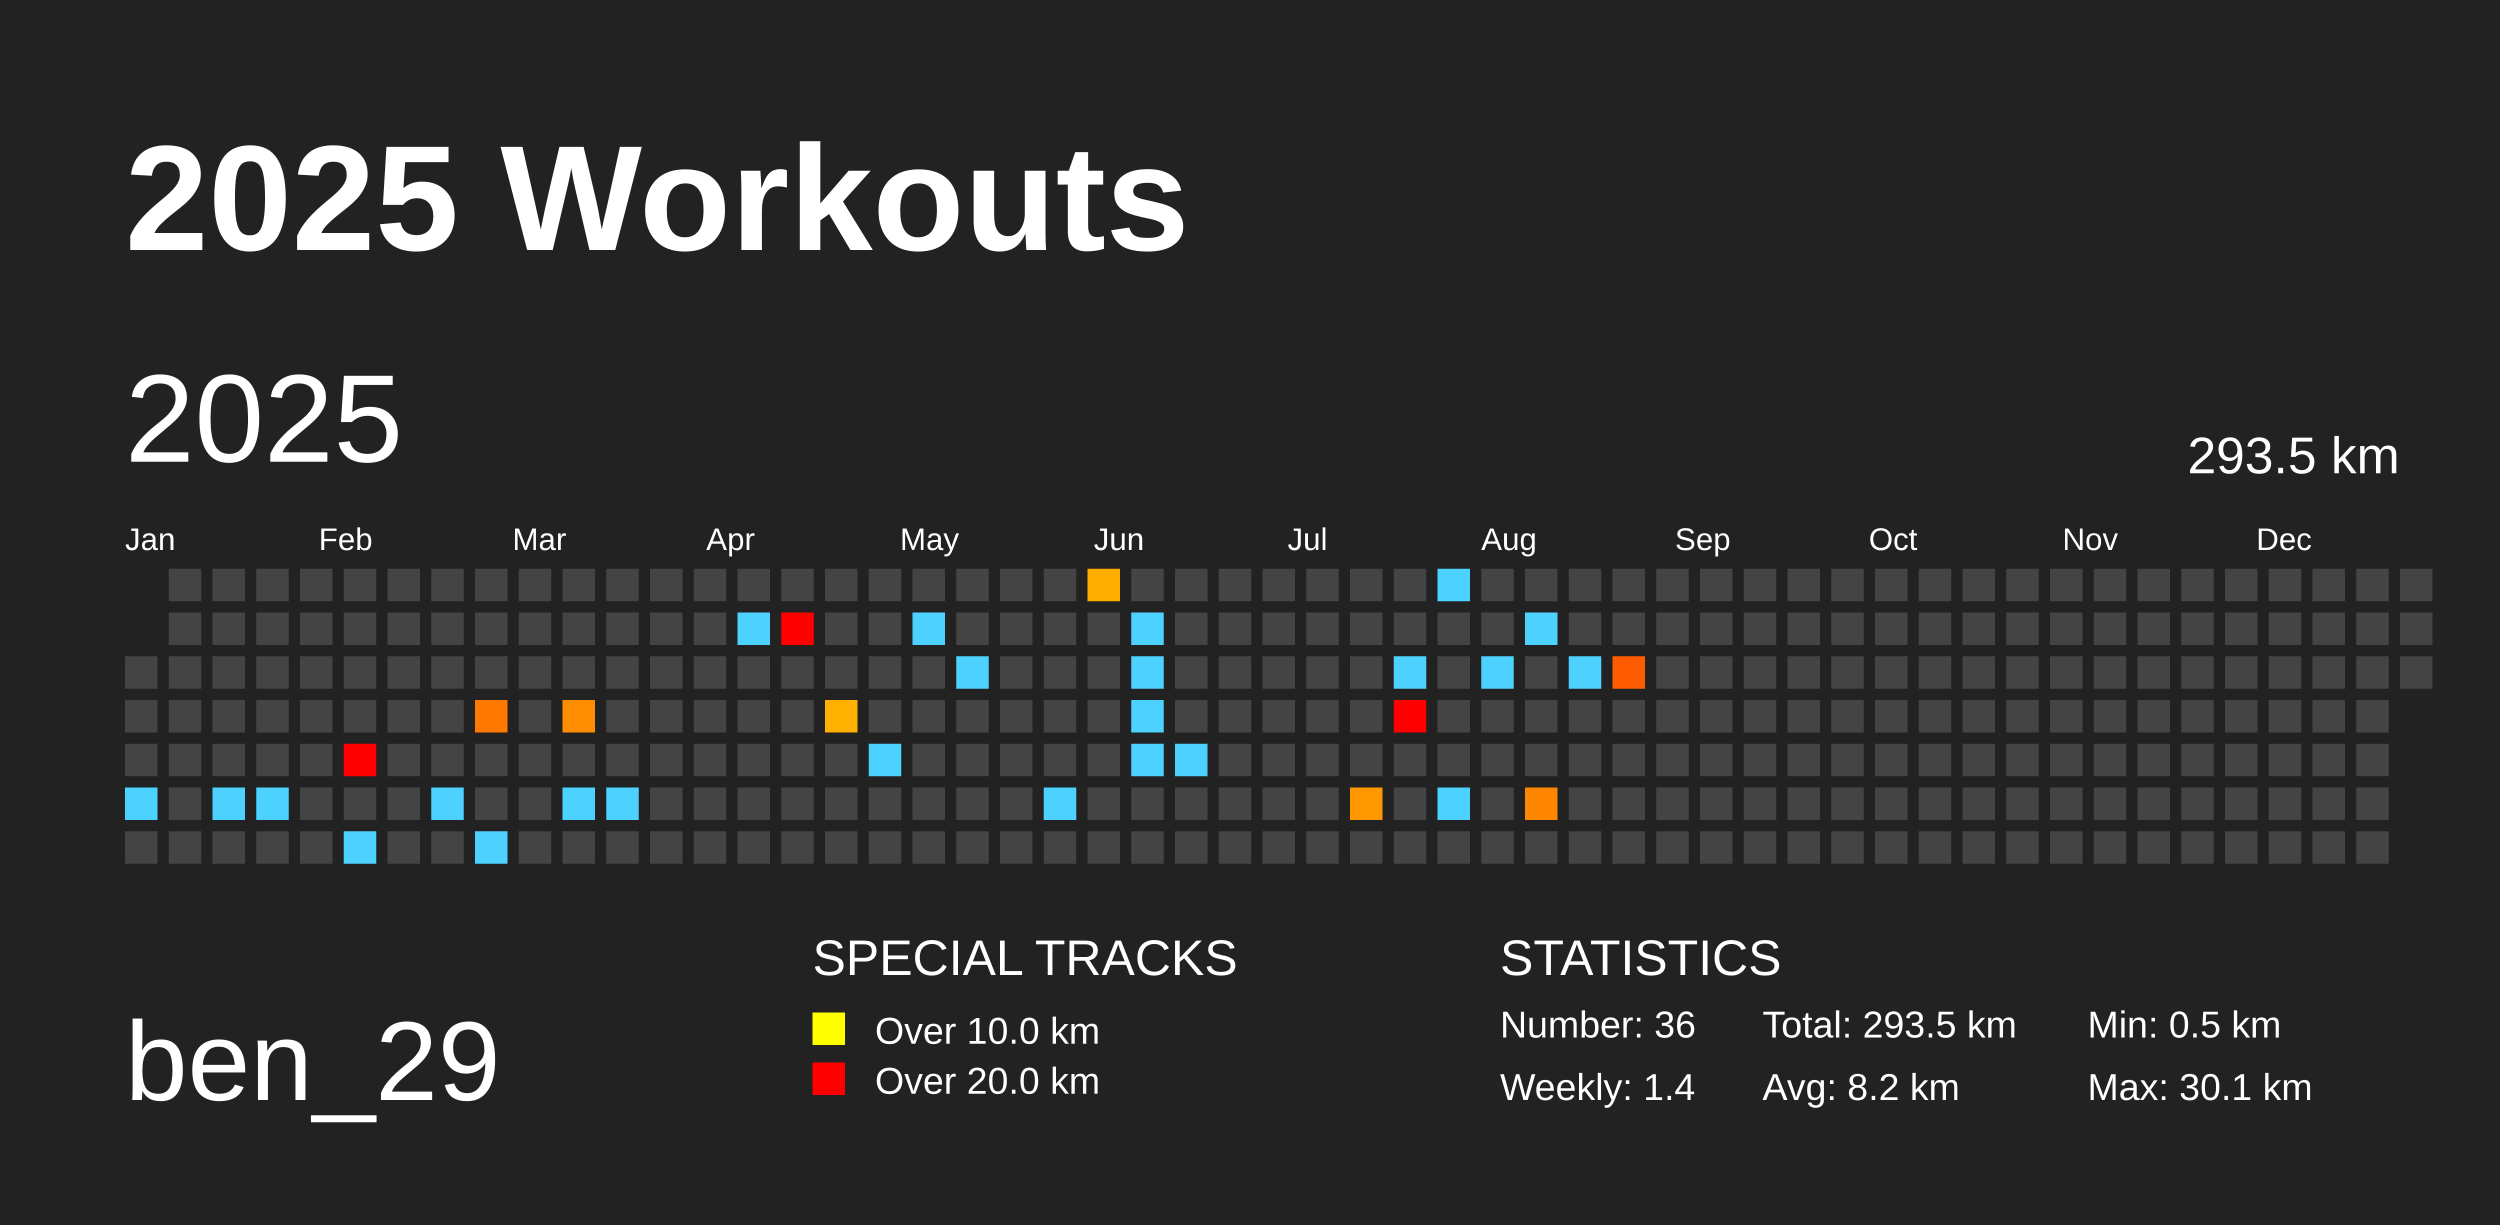
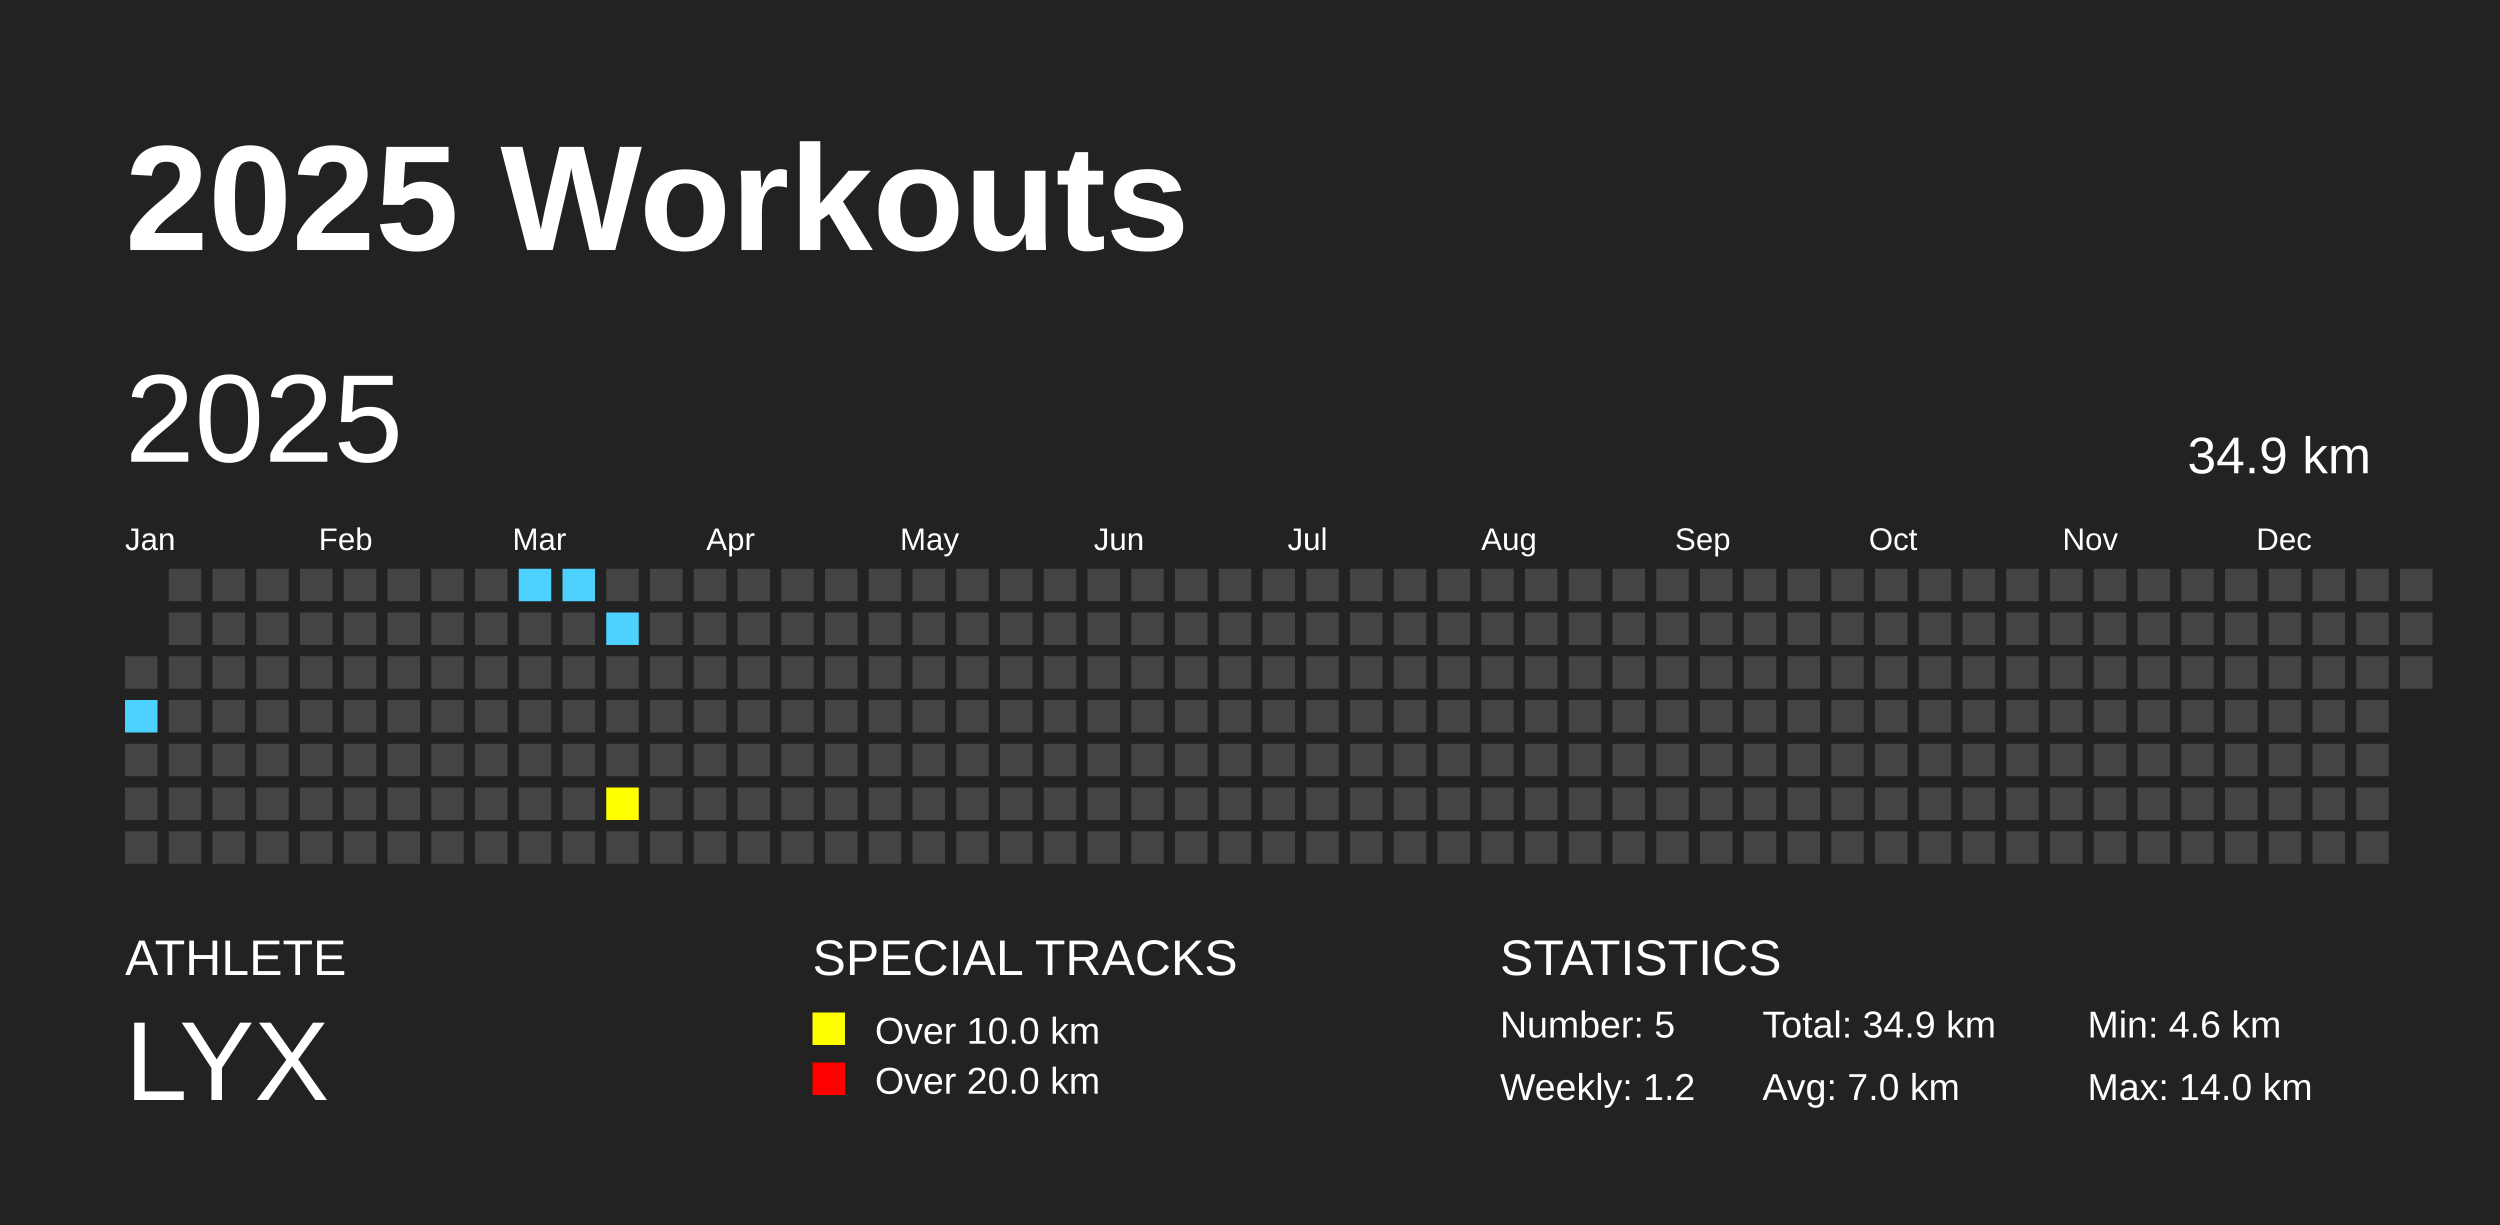
<svg xmlns="http://www.w3.org/2000/svg" baseProfile="full" height="98mm" version="1.1" viewBox="0,0,200,98" width="200mm">
  <defs />
  <rect fill="#222222" height="98" width="200" x="0" y="0" />
  <text fill="#FFFFFF" style="font-size:12px; font-family:Arial; font-weight:bold;" x="10" y="20">2025 Workouts</text>
-   <text fill="#FFFFFF" style="font-size:9px; font-family:Arial" x="10" y="88">ben_29</text>
+   <text fill="#FFFFFF" style="font-size:4px; font-family:Arial" x="10" y="78">ATHLETE</text>
+   <text fill="#FFFFFF" style="font-size:9px; font-family:Arial" x="10" y="88">LYX</text>
  <text fill="#FFFFFF" style="font-size:4px; font-family:Arial" x="65" y="78">SPECIAL TRACKS</text>
  <rect fill="yellow" height="2.6" width="2.6" x="65" y="81" />
  <text fill="#FFFFFF" style="font-size:3px; font-family:Arial" x="70" y="83.5">Over 10.0 km</text>
  <rect fill="red" height="2.6" width="2.6" x="65" y="85" />
  <text fill="#FFFFFF" style="font-size:3px; font-family:Arial" x="70" y="87.5">Over 20.0 km</text>
  <text fill="#FFFFFF" style="font-size:4px; font-family:Arial" x="120" y="78">STATISTICS</text>
-   <text fill="#FFFFFF" style="font-size:3px; font-family:Arial" x="120" y="83">Number: 36</text>
-   <text fill="#FFFFFF" style="font-size:3px; font-family:Arial" x="120" y="88">Weekly: 1.4</text>
-   <text fill="#FFFFFF" style="font-size:3px; font-family:Arial" x="141" y="83">Total: 293.5 km</text>
-   <text fill="#FFFFFF" style="font-size:3px; font-family:Arial" x="141" y="88">Avg: 8.2 km</text>
-   <text fill="#FFFFFF" style="font-size:3px; font-family:Arial" x="167" y="83">Min: 0.5 km</text>
-   <text fill="#FFFFFF" style="font-size:3px; font-family:Arial" x="167" y="88">Max: 30.1 km</text>
+   <text fill="#FFFFFF" style="font-size:3px; font-family:Arial" x="120" y="83">Number: 5</text>
+   <text fill="#FFFFFF" style="font-size:3px; font-family:Arial" x="120" y="88">Weekly: 1.2</text>
+   <text fill="#FFFFFF" style="font-size:3px; font-family:Arial" x="141" y="83">Total: 34.9 km</text>
+   <text fill="#FFFFFF" style="font-size:3px; font-family:Arial" x="141" y="88">Avg: 7.0 km</text>
+   <text fill="#FFFFFF" style="font-size:3px; font-family:Arial" x="167" y="83">Min: 4.6 km</text>
+   <text fill="#FFFFFF" style="font-size:3px; font-family:Arial" x="167" y="88">Max: 14.0 km</text>
  <text dominant-baseline="hanging" fill="#FFFFFF" style="font-size:10.0px; font-family:Arial;" x="10" y="30">2025</text>
-   <text dominant-baseline="hanging" fill="#FFFFFF" style="font-size:4.125px; font-family:Arial;" x="175" y="35">293.5 km</text>
+   <text dominant-baseline="hanging" fill="#FFFFFF" style="font-size:4.125px; font-family:Arial;" x="175" y="35">34.9 km</text>
  <text fill="#FFFFFF" style="font-size:2.5px; font-family:Arial" x="10.0" y="44">Jan</text>
  <text fill="#FFFFFF" style="font-size:2.5px; font-family:Arial" x="25.5" y="44">Feb</text>
  <text fill="#FFFFFF" style="font-size:2.5px; font-family:Arial" x="41.0" y="44">Mar</text>
  <text fill="#FFFFFF" style="font-size:2.5px; font-family:Arial" x="56.5" y="44">Apr</text>
  <text fill="#FFFFFF" style="font-size:2.5px; font-family:Arial" x="72.0" y="44">May</text>
  <text fill="#FFFFFF" style="font-size:2.5px; font-family:Arial" x="87.5" y="44">Jun</text>
  <text fill="#FFFFFF" style="font-size:2.5px; font-family:Arial" x="103.0" y="44">Jul</text>
  <text fill="#FFFFFF" style="font-size:2.5px; font-family:Arial" x="118.5" y="44">Aug</text>
  <text fill="#FFFFFF" style="font-size:2.5px; font-family:Arial" x="134.0" y="44">Sep</text>
  <text fill="#FFFFFF" style="font-size:2.5px; font-family:Arial" x="149.5" y="44">Oct</text>
  <text fill="#FFFFFF" style="font-size:2.5px; font-family:Arial" x="165.0" y="44">Nov</text>
  <text fill="#FFFFFF" style="font-size:2.5px; font-family:Arial" x="180.5" y="44">Dec</text>
  <rect fill="#444444" height="2.6" width="2.6" x="10.0" y="52.5" />
-   <rect fill="#444444" height="2.6" width="2.6" x="10.0" y="56.0" />
+   <rect fill="#4DD2FF" height="2.6" width="2.6" x="10.0" y="56.0" />
  <rect fill="#444444" height="2.6" width="2.6" x="10.0" y="59.5" />
-   <rect fill="#4dd2ff" height="2.6" width="2.6" x="10.0" y="63.0" />
+   <rect fill="#444444" height="2.6" width="2.6" x="10.0" y="63.0" />
  <rect fill="#444444" height="2.6" width="2.6" x="10.0" y="66.5" />
  <rect fill="#444444" height="2.6" width="2.6" x="13.5" y="45.5" />
  <rect fill="#444444" height="2.6" width="2.6" x="13.5" y="49.0" />
  <rect fill="#444444" height="2.6" width="2.6" x="13.5" y="52.5" />
  <rect fill="#444444" height="2.6" width="2.6" x="13.5" y="56.0" />
  <rect fill="#444444" height="2.6" width="2.6" x="13.5" y="59.5" />
  <rect fill="#444444" height="2.6" width="2.6" x="13.5" y="63.0" />
  <rect fill="#444444" height="2.6" width="2.6" x="13.5" y="66.5" />
  <rect fill="#444444" height="2.6" width="2.6" x="17.0" y="45.5" />
  <rect fill="#444444" height="2.6" width="2.6" x="17.0" y="49.0" />
  <rect fill="#444444" height="2.6" width="2.6" x="17.0" y="52.5" />
  <rect fill="#444444" height="2.6" width="2.6" x="17.0" y="56.0" />
  <rect fill="#444444" height="2.6" width="2.6" x="17.0" y="59.5" />
-   <rect fill="#4dd2ff" height="2.6" width="2.6" x="17.0" y="63.0" />
+   <rect fill="#444444" height="2.6" width="2.6" x="17.0" y="63.0" />
  <rect fill="#444444" height="2.6" width="2.6" x="17.0" y="66.5" />
  <rect fill="#444444" height="2.6" width="2.6" x="20.5" y="45.5" />
  <rect fill="#444444" height="2.6" width="2.6" x="20.5" y="49.0" />
  <rect fill="#444444" height="2.6" width="2.6" x="20.5" y="52.5" />
  <rect fill="#444444" height="2.6" width="2.6" x="20.5" y="56.0" />
  <rect fill="#444444" height="2.6" width="2.6" x="20.5" y="59.5" />
-   <rect fill="#4dd2ff" height="2.6" width="2.6" x="20.5" y="63.0" />
+   <rect fill="#444444" height="2.6" width="2.6" x="20.5" y="63.0" />
  <rect fill="#444444" height="2.6" width="2.6" x="20.5" y="66.5" />
  <rect fill="#444444" height="2.6" width="2.6" x="24.0" y="45.5" />
  <rect fill="#444444" height="2.6" width="2.6" x="24.0" y="49.0" />
  <rect fill="#444444" height="2.6" width="2.6" x="24.0" y="52.5" />
  <rect fill="#444444" height="2.6" width="2.6" x="24.0" y="56.0" />
  <rect fill="#444444" height="2.6" width="2.6" x="24.0" y="59.5" />
  <rect fill="#444444" height="2.6" width="2.6" x="24.0" y="63.0" />
  <rect fill="#444444" height="2.6" width="2.6" x="24.0" y="66.5" />
  <rect fill="#444444" height="2.6" width="2.6" x="27.5" y="45.5" />
  <rect fill="#444444" height="2.6" width="2.6" x="27.5" y="49.0" />
  <rect fill="#444444" height="2.6" width="2.6" x="27.5" y="52.5" />
  <rect fill="#444444" height="2.6" width="2.6" x="27.5" y="56.0" />
-   <rect fill="red" height="2.6" width="2.6" x="27.5" y="59.5" />
+   <rect fill="#444444" height="2.6" width="2.6" x="27.5" y="59.5" />
  <rect fill="#444444" height="2.6" width="2.6" x="27.5" y="63.0" />
-   <rect fill="#4dd2ff" height="2.6" width="2.6" x="27.5" y="66.5" />
+   <rect fill="#444444" height="2.6" width="2.6" x="27.5" y="66.5" />
  <rect fill="#444444" height="2.6" width="2.6" x="31.0" y="45.5" />
  <rect fill="#444444" height="2.6" width="2.6" x="31.0" y="49.0" />
  <rect fill="#444444" height="2.6" width="2.6" x="31.0" y="52.5" />
  <rect fill="#444444" height="2.6" width="2.6" x="31.0" y="56.0" />
  <rect fill="#444444" height="2.6" width="2.6" x="31.0" y="59.5" />
  <rect fill="#444444" height="2.6" width="2.6" x="31.0" y="63.0" />
  <rect fill="#444444" height="2.6" width="2.6" x="31.0" y="66.5" />
  <rect fill="#444444" height="2.6" width="2.6" x="34.5" y="45.5" />
  <rect fill="#444444" height="2.6" width="2.6" x="34.5" y="49.0" />
  <rect fill="#444444" height="2.6" width="2.6" x="34.5" y="52.5" />
  <rect fill="#444444" height="2.6" width="2.6" x="34.5" y="56.0" />
  <rect fill="#444444" height="2.6" width="2.6" x="34.5" y="59.5" />
-   <rect fill="#4dd2ff" height="2.6" width="2.6" x="34.5" y="63.0" />
+   <rect fill="#444444" height="2.6" width="2.6" x="34.5" y="63.0" />
  <rect fill="#444444" height="2.6" width="2.6" x="34.5" y="66.5" />
  <rect fill="#444444" height="2.6" width="2.6" x="38.0" y="45.5" />
  <rect fill="#444444" height="2.6" width="2.6" x="38.0" y="49.0" />
  <rect fill="#444444" height="2.6" width="2.6" x="38.0" y="52.5" />
-   <rect fill="#ff7800" height="2.6" width="2.6" x="38.0" y="56.0" />
+   <rect fill="#444444" height="2.6" width="2.6" x="38.0" y="56.0" />
  <rect fill="#444444" height="2.6" width="2.6" x="38.0" y="59.5" />
  <rect fill="#444444" height="2.6" width="2.6" x="38.0" y="63.0" />
-   <rect fill="#4dd2ff" height="2.6" width="2.6" x="38.0" y="66.5" />
-   <rect fill="#444444" height="2.6" width="2.6" x="41.5" y="45.5" />
+   <rect fill="#444444" height="2.6" width="2.6" x="38.0" y="66.5" />
+   <rect fill="#4DD2FF" height="2.6" width="2.6" x="41.5" y="45.5" />
  <rect fill="#444444" height="2.6" width="2.6" x="41.5" y="49.0" />
  <rect fill="#444444" height="2.6" width="2.6" x="41.5" y="52.5" />
  <rect fill="#444444" height="2.6" width="2.6" x="41.5" y="56.0" />
  <rect fill="#444444" height="2.6" width="2.6" x="41.5" y="59.5" />
  <rect fill="#444444" height="2.6" width="2.6" x="41.5" y="63.0" />
  <rect fill="#444444" height="2.6" width="2.6" x="41.5" y="66.5" />
-   <rect fill="#444444" height="2.6" width="2.6" x="45.0" y="45.5" />
+   <rect fill="#4DD2FF" height="2.6" width="2.6" x="45.0" y="45.5" />
  <rect fill="#444444" height="2.6" width="2.6" x="45.0" y="49.0" />
  <rect fill="#444444" height="2.6" width="2.6" x="45.0" y="52.5" />
-   <rect fill="#ff8d00" height="2.6" width="2.6" x="45.0" y="56.0" />
+   <rect fill="#444444" height="2.6" width="2.6" x="45.0" y="56.0" />
  <rect fill="#444444" height="2.6" width="2.6" x="45.0" y="59.5" />
-   <rect fill="#4dd2ff" height="2.6" width="2.6" x="45.0" y="63.0" />
+   <rect fill="#444444" height="2.6" width="2.6" x="45.0" y="63.0" />
  <rect fill="#444444" height="2.6" width="2.6" x="45.0" y="66.5" />
  <rect fill="#444444" height="2.6" width="2.6" x="48.5" y="45.5" />
-   <rect fill="#444444" height="2.6" width="2.6" x="48.5" y="49.0" />
+   <rect fill="#4DD2FF" height="2.6" width="2.6" x="48.5" y="49.0" />
  <rect fill="#444444" height="2.6" width="2.6" x="48.5" y="52.5" />
  <rect fill="#444444" height="2.6" width="2.6" x="48.5" y="56.0" />
  <rect fill="#444444" height="2.6" width="2.6" x="48.5" y="59.5" />
-   <rect fill="#4dd2ff" height="2.6" width="2.6" x="48.5" y="63.0" />
+   <rect fill="yellow" height="2.6" width="2.6" x="48.5" y="63.0" />
  <rect fill="#444444" height="2.6" width="2.6" x="48.5" y="66.5" />
  <rect fill="#444444" height="2.6" width="2.6" x="52.0" y="45.5" />
  <rect fill="#444444" height="2.6" width="2.6" x="52.0" y="49.0" />
  <rect fill="#444444" height="2.6" width="2.6" x="52.0" y="52.5" />
  <rect fill="#444444" height="2.6" width="2.6" x="52.0" y="56.0" />
  <rect fill="#444444" height="2.6" width="2.6" x="52.0" y="59.5" />
  <rect fill="#444444" height="2.6" width="2.6" x="52.0" y="63.0" />
  <rect fill="#444444" height="2.6" width="2.6" x="52.0" y="66.5" />
  <rect fill="#444444" height="2.6" width="2.6" x="55.5" y="45.5" />
  <rect fill="#444444" height="2.6" width="2.6" x="55.5" y="49.0" />
  <rect fill="#444444" height="2.6" width="2.6" x="55.5" y="52.5" />
  <rect fill="#444444" height="2.6" width="2.6" x="55.5" y="56.0" />
  <rect fill="#444444" height="2.6" width="2.6" x="55.5" y="59.5" />
  <rect fill="#444444" height="2.6" width="2.6" x="55.5" y="63.0" />
  <rect fill="#444444" height="2.6" width="2.6" x="55.5" y="66.5" />
  <rect fill="#444444" height="2.6" width="2.6" x="59.0" y="45.5" />
-   <rect fill="#4dd2ff" height="2.6" width="2.6" x="59.0" y="49.0" />
+   <rect fill="#444444" height="2.6" width="2.6" x="59.0" y="49.0" />
  <rect fill="#444444" height="2.6" width="2.6" x="59.0" y="52.5" />
  <rect fill="#444444" height="2.6" width="2.6" x="59.0" y="56.0" />
  <rect fill="#444444" height="2.6" width="2.6" x="59.0" y="59.5" />
  <rect fill="#444444" height="2.6" width="2.6" x="59.0" y="63.0" />
  <rect fill="#444444" height="2.6" width="2.6" x="59.0" y="66.5" />
  <rect fill="#444444" height="2.6" width="2.6" x="62.5" y="45.5" />
-   <rect fill="red" height="2.6" width="2.6" x="62.5" y="49.0" />
+   <rect fill="#444444" height="2.6" width="2.6" x="62.5" y="49.0" />
  <rect fill="#444444" height="2.6" width="2.6" x="62.5" y="52.5" />
  <rect fill="#444444" height="2.6" width="2.6" x="62.5" y="56.0" />
  <rect fill="#444444" height="2.6" width="2.6" x="62.5" y="59.5" />
  <rect fill="#444444" height="2.6" width="2.6" x="62.5" y="63.0" />
  <rect fill="#444444" height="2.6" width="2.6" x="62.5" y="66.5" />
  <rect fill="#444444" height="2.6" width="2.6" x="66.0" y="45.5" />
  <rect fill="#444444" height="2.6" width="2.6" x="66.0" y="49.0" />
  <rect fill="#444444" height="2.6" width="2.6" x="66.0" y="52.5" />
-   <rect fill="#ffb000" height="2.6" width="2.6" x="66.0" y="56.0" />
+   <rect fill="#444444" height="2.6" width="2.6" x="66.0" y="56.0" />
  <rect fill="#444444" height="2.6" width="2.6" x="66.0" y="59.5" />
  <rect fill="#444444" height="2.6" width="2.6" x="66.0" y="63.0" />
  <rect fill="#444444" height="2.6" width="2.6" x="66.0" y="66.5" />
  <rect fill="#444444" height="2.6" width="2.6" x="69.5" y="45.5" />
  <rect fill="#444444" height="2.6" width="2.6" x="69.5" y="49.0" />
  <rect fill="#444444" height="2.6" width="2.6" x="69.5" y="52.5" />
  <rect fill="#444444" height="2.6" width="2.6" x="69.5" y="56.0" />
-   <rect fill="#4dd2ff" height="2.6" width="2.6" x="69.5" y="59.5" />
+   <rect fill="#444444" height="2.6" width="2.6" x="69.5" y="59.5" />
  <rect fill="#444444" height="2.6" width="2.6" x="69.5" y="63.0" />
  <rect fill="#444444" height="2.6" width="2.6" x="69.5" y="66.5" />
  <rect fill="#444444" height="2.6" width="2.6" x="73.0" y="45.5" />
-   <rect fill="#4dd2ff" height="2.6" width="2.6" x="73.0" y="49.0" />
+   <rect fill="#444444" height="2.6" width="2.6" x="73.0" y="49.0" />
  <rect fill="#444444" height="2.6" width="2.6" x="73.0" y="52.5" />
  <rect fill="#444444" height="2.6" width="2.6" x="73.0" y="56.0" />
  <rect fill="#444444" height="2.6" width="2.6" x="73.0" y="59.5" />
  <rect fill="#444444" height="2.6" width="2.6" x="73.0" y="63.0" />
  <rect fill="#444444" height="2.6" width="2.6" x="73.0" y="66.5" />
  <rect fill="#444444" height="2.6" width="2.6" x="76.5" y="45.5" />
  <rect fill="#444444" height="2.6" width="2.6" x="76.5" y="49.0" />
-   <rect fill="#4dd2ff" height="2.6" width="2.6" x="76.5" y="52.5" />
+   <rect fill="#444444" height="2.6" width="2.6" x="76.5" y="52.5" />
  <rect fill="#444444" height="2.6" width="2.6" x="76.5" y="56.0" />
  <rect fill="#444444" height="2.6" width="2.6" x="76.5" y="59.5" />
  <rect fill="#444444" height="2.6" width="2.6" x="76.5" y="63.0" />
  <rect fill="#444444" height="2.6" width="2.6" x="76.5" y="66.5" />
  <rect fill="#444444" height="2.6" width="2.6" x="80.0" y="45.5" />
  <rect fill="#444444" height="2.6" width="2.6" x="80.0" y="49.0" />
  <rect fill="#444444" height="2.6" width="2.6" x="80.0" y="52.5" />
  <rect fill="#444444" height="2.6" width="2.6" x="80.0" y="56.0" />
  <rect fill="#444444" height="2.6" width="2.6" x="80.0" y="59.5" />
  <rect fill="#444444" height="2.6" width="2.6" x="80.0" y="63.0" />
  <rect fill="#444444" height="2.6" width="2.6" x="80.0" y="66.5" />
  <rect fill="#444444" height="2.6" width="2.6" x="83.5" y="45.5" />
  <rect fill="#444444" height="2.6" width="2.6" x="83.5" y="49.0" />
  <rect fill="#444444" height="2.6" width="2.6" x="83.5" y="52.5" />
  <rect fill="#444444" height="2.6" width="2.6" x="83.5" y="56.0" />
  <rect fill="#444444" height="2.6" width="2.6" x="83.5" y="59.5" />
-   <rect fill="#4dd2ff" height="2.6" width="2.6" x="83.5" y="63.0" />
+   <rect fill="#444444" height="2.6" width="2.6" x="83.5" y="63.0" />
  <rect fill="#444444" height="2.6" width="2.6" x="83.5" y="66.5" />
-   <rect fill="#ffae00" height="2.6" width="2.6" x="87.0" y="45.5" />
+   <rect fill="#444444" height="2.6" width="2.6" x="87.0" y="45.5" />
  <rect fill="#444444" height="2.6" width="2.6" x="87.0" y="49.0" />
  <rect fill="#444444" height="2.6" width="2.6" x="87.0" y="52.5" />
  <rect fill="#444444" height="2.6" width="2.6" x="87.0" y="56.0" />
  <rect fill="#444444" height="2.6" width="2.6" x="87.0" y="59.5" />
  <rect fill="#444444" height="2.6" width="2.6" x="87.0" y="63.0" />
  <rect fill="#444444" height="2.6" width="2.6" x="87.0" y="66.5" />
  <rect fill="#444444" height="2.6" width="2.6" x="90.5" y="45.5" />
-   <rect fill="#4dd2ff" height="2.6" width="2.6" x="90.5" y="49.0" />
-   <rect fill="#4dd2ff" height="2.6" width="2.6" x="90.5" y="52.5" />
-   <rect fill="#4dd2ff" height="2.6" width="2.6" x="90.5" y="56.0" />
-   <rect fill="#4dd2ff" height="2.6" width="2.6" x="90.5" y="59.5" />
+   <rect fill="#444444" height="2.6" width="2.6" x="90.5" y="49.0" />
+   <rect fill="#444444" height="2.6" width="2.6" x="90.5" y="52.5" />
+   <rect fill="#444444" height="2.6" width="2.6" x="90.5" y="56.0" />
+   <rect fill="#444444" height="2.6" width="2.6" x="90.5" y="59.5" />
  <rect fill="#444444" height="2.6" width="2.6" x="90.5" y="63.0" />
  <rect fill="#444444" height="2.6" width="2.6" x="90.5" y="66.5" />
  <rect fill="#444444" height="2.6" width="2.6" x="94.0" y="45.5" />
  <rect fill="#444444" height="2.6" width="2.6" x="94.0" y="49.0" />
  <rect fill="#444444" height="2.6" width="2.6" x="94.0" y="52.5" />
  <rect fill="#444444" height="2.6" width="2.6" x="94.0" y="56.0" />
-   <rect fill="#4dd2ff" height="2.6" width="2.6" x="94.0" y="59.5" />
+   <rect fill="#444444" height="2.6" width="2.6" x="94.0" y="59.5" />
  <rect fill="#444444" height="2.6" width="2.6" x="94.0" y="63.0" />
  <rect fill="#444444" height="2.6" width="2.6" x="94.0" y="66.5" />
  <rect fill="#444444" height="2.6" width="2.6" x="97.5" y="45.5" />
  <rect fill="#444444" height="2.6" width="2.6" x="97.5" y="49.0" />
  <rect fill="#444444" height="2.6" width="2.6" x="97.5" y="52.5" />
  <rect fill="#444444" height="2.6" width="2.6" x="97.5" y="56.0" />
  <rect fill="#444444" height="2.6" width="2.6" x="97.5" y="59.5" />
  <rect fill="#444444" height="2.6" width="2.6" x="97.5" y="63.0" />
  <rect fill="#444444" height="2.6" width="2.6" x="97.5" y="66.5" />
  <rect fill="#444444" height="2.6" width="2.6" x="101.0" y="45.5" />
  <rect fill="#444444" height="2.6" width="2.6" x="101.0" y="49.0" />
  <rect fill="#444444" height="2.6" width="2.6" x="101.0" y="52.5" />
  <rect fill="#444444" height="2.6" width="2.6" x="101.0" y="56.0" />
  <rect fill="#444444" height="2.6" width="2.6" x="101.0" y="59.5" />
  <rect fill="#444444" height="2.6" width="2.6" x="101.0" y="63.0" />
  <rect fill="#444444" height="2.6" width="2.6" x="101.0" y="66.5" />
  <rect fill="#444444" height="2.6" width="2.6" x="104.5" y="45.5" />
  <rect fill="#444444" height="2.6" width="2.6" x="104.5" y="49.0" />
  <rect fill="#444444" height="2.6" width="2.6" x="104.5" y="52.5" />
  <rect fill="#444444" height="2.6" width="2.6" x="104.5" y="56.0" />
  <rect fill="#444444" height="2.6" width="2.6" x="104.5" y="59.5" />
  <rect fill="#444444" height="2.6" width="2.6" x="104.5" y="63.0" />
  <rect fill="#444444" height="2.6" width="2.6" x="104.5" y="66.5" />
  <rect fill="#444444" height="2.6" width="2.6" x="108.0" y="45.5" />
  <rect fill="#444444" height="2.6" width="2.6" x="108.0" y="49.0" />
  <rect fill="#444444" height="2.6" width="2.6" x="108.0" y="52.5" />
  <rect fill="#444444" height="2.6" width="2.6" x="108.0" y="56.0" />
  <rect fill="#444444" height="2.6" width="2.6" x="108.0" y="59.5" />
-   <rect fill="#ff9700" height="2.6" width="2.6" x="108.0" y="63.0" />
+   <rect fill="#444444" height="2.6" width="2.6" x="108.0" y="63.0" />
  <rect fill="#444444" height="2.6" width="2.6" x="108.0" y="66.5" />
  <rect fill="#444444" height="2.6" width="2.6" x="111.5" y="45.5" />
  <rect fill="#444444" height="2.6" width="2.6" x="111.5" y="49.0" />
-   <rect fill="#4dd2ff" height="2.6" width="2.6" x="111.5" y="52.5" />
-   <rect fill="red" height="2.6" width="2.6" x="111.5" y="56.0" />
+   <rect fill="#444444" height="2.6" width="2.6" x="111.5" y="52.5" />
+   <rect fill="#444444" height="2.6" width="2.6" x="111.5" y="56.0" />
  <rect fill="#444444" height="2.6" width="2.6" x="111.5" y="59.5" />
  <rect fill="#444444" height="2.6" width="2.6" x="111.5" y="63.0" />
  <rect fill="#444444" height="2.6" width="2.6" x="111.5" y="66.5" />
-   <rect fill="#4dd2ff" height="2.6" width="2.6" x="115.0" y="45.5" />
+   <rect fill="#444444" height="2.6" width="2.6" x="115.0" y="45.5" />
  <rect fill="#444444" height="2.6" width="2.6" x="115.0" y="49.0" />
  <rect fill="#444444" height="2.6" width="2.6" x="115.0" y="52.5" />
  <rect fill="#444444" height="2.6" width="2.6" x="115.0" y="56.0" />
  <rect fill="#444444" height="2.6" width="2.6" x="115.0" y="59.5" />
-   <rect fill="#4dd2ff" height="2.6" width="2.6" x="115.0" y="63.0" />
+   <rect fill="#444444" height="2.6" width="2.6" x="115.0" y="63.0" />
  <rect fill="#444444" height="2.6" width="2.6" x="115.0" y="66.5" />
  <rect fill="#444444" height="2.6" width="2.6" x="118.5" y="45.5" />
  <rect fill="#444444" height="2.6" width="2.6" x="118.5" y="49.0" />
-   <rect fill="#4dd2ff" height="2.6" width="2.6" x="118.5" y="52.5" />
+   <rect fill="#444444" height="2.6" width="2.6" x="118.5" y="52.5" />
  <rect fill="#444444" height="2.6" width="2.6" x="118.5" y="56.0" />
  <rect fill="#444444" height="2.6" width="2.6" x="118.5" y="59.5" />
  <rect fill="#444444" height="2.6" width="2.6" x="118.5" y="63.0" />
  <rect fill="#444444" height="2.6" width="2.6" x="118.5" y="66.5" />
  <rect fill="#444444" height="2.6" width="2.6" x="122.0" y="45.5" />
-   <rect fill="#4dd2ff" height="2.6" width="2.6" x="122.0" y="49.0" />
+   <rect fill="#444444" height="2.6" width="2.6" x="122.0" y="49.0" />
  <rect fill="#444444" height="2.6" width="2.6" x="122.0" y="52.5" />
  <rect fill="#444444" height="2.6" width="2.6" x="122.0" y="56.0" />
  <rect fill="#444444" height="2.6" width="2.6" x="122.0" y="59.5" />
-   <rect fill="#ff8600" height="2.6" width="2.6" x="122.0" y="63.0" />
+   <rect fill="#444444" height="2.6" width="2.6" x="122.0" y="63.0" />
  <rect fill="#444444" height="2.6" width="2.6" x="122.0" y="66.5" />
  <rect fill="#444444" height="2.6" width="2.6" x="125.5" y="45.5" />
  <rect fill="#444444" height="2.6" width="2.6" x="125.5" y="49.0" />
-   <rect fill="#4dd2ff" height="2.6" width="2.6" x="125.5" y="52.5" />
+   <rect fill="#444444" height="2.6" width="2.6" x="125.5" y="52.5" />
  <rect fill="#444444" height="2.6" width="2.6" x="125.5" y="56.0" />
  <rect fill="#444444" height="2.6" width="2.6" x="125.5" y="59.5" />
  <rect fill="#444444" height="2.6" width="2.6" x="125.5" y="63.0" />
  <rect fill="#444444" height="2.6" width="2.6" x="125.5" y="66.5" />
  <rect fill="#444444" height="2.6" width="2.6" x="129.0" y="45.5" />
  <rect fill="#444444" height="2.6" width="2.6" x="129.0" y="49.0" />
-   <rect fill="#ff5b00" height="2.6" width="2.6" x="129.0" y="52.5" />
+   <rect fill="#444444" height="2.6" width="2.6" x="129.0" y="52.5" />
  <rect fill="#444444" height="2.6" width="2.6" x="129.0" y="56.0" />
  <rect fill="#444444" height="2.6" width="2.6" x="129.0" y="59.5" />
  <rect fill="#444444" height="2.6" width="2.6" x="129.0" y="63.0" />
  <rect fill="#444444" height="2.6" width="2.6" x="129.0" y="66.5" />
  <rect fill="#444444" height="2.6" width="2.6" x="132.5" y="45.5" />
  <rect fill="#444444" height="2.6" width="2.6" x="132.5" y="49.0" />
  <rect fill="#444444" height="2.6" width="2.6" x="132.5" y="52.5" />
  <rect fill="#444444" height="2.6" width="2.6" x="132.5" y="56.0" />
  <rect fill="#444444" height="2.6" width="2.6" x="132.5" y="59.5" />
  <rect fill="#444444" height="2.6" width="2.6" x="132.5" y="63.0" />
  <rect fill="#444444" height="2.6" width="2.6" x="132.5" y="66.5" />
  <rect fill="#444444" height="2.6" width="2.6" x="136.0" y="45.5" />
  <rect fill="#444444" height="2.6" width="2.6" x="136.0" y="49.0" />
  <rect fill="#444444" height="2.6" width="2.6" x="136.0" y="52.5" />
  <rect fill="#444444" height="2.6" width="2.6" x="136.0" y="56.0" />
  <rect fill="#444444" height="2.6" width="2.6" x="136.0" y="59.5" />
  <rect fill="#444444" height="2.6" width="2.6" x="136.0" y="63.0" />
  <rect fill="#444444" height="2.6" width="2.6" x="136.0" y="66.5" />
  <rect fill="#444444" height="2.6" width="2.6" x="139.5" y="45.5" />
  <rect fill="#444444" height="2.6" width="2.6" x="139.5" y="49.0" />
  <rect fill="#444444" height="2.6" width="2.6" x="139.5" y="52.5" />
  <rect fill="#444444" height="2.6" width="2.6" x="139.5" y="56.0" />
  <rect fill="#444444" height="2.6" width="2.6" x="139.5" y="59.5" />
  <rect fill="#444444" height="2.6" width="2.6" x="139.5" y="63.0" />
  <rect fill="#444444" height="2.6" width="2.6" x="139.5" y="66.5" />
  <rect fill="#444444" height="2.6" width="2.6" x="143.0" y="45.5" />
  <rect fill="#444444" height="2.6" width="2.6" x="143.0" y="49.0" />
  <rect fill="#444444" height="2.6" width="2.6" x="143.0" y="52.5" />
  <rect fill="#444444" height="2.6" width="2.6" x="143.0" y="56.0" />
  <rect fill="#444444" height="2.6" width="2.6" x="143.0" y="59.5" />
  <rect fill="#444444" height="2.6" width="2.6" x="143.0" y="63.0" />
  <rect fill="#444444" height="2.6" width="2.6" x="143.0" y="66.5" />
  <rect fill="#444444" height="2.6" width="2.6" x="146.5" y="45.5" />
  <rect fill="#444444" height="2.6" width="2.6" x="146.5" y="49.0" />
  <rect fill="#444444" height="2.6" width="2.6" x="146.5" y="52.5" />
  <rect fill="#444444" height="2.6" width="2.6" x="146.5" y="56.0" />
  <rect fill="#444444" height="2.6" width="2.6" x="146.5" y="59.5" />
  <rect fill="#444444" height="2.6" width="2.6" x="146.5" y="63.0" />
  <rect fill="#444444" height="2.6" width="2.6" x="146.5" y="66.5" />
  <rect fill="#444444" height="2.6" width="2.6" x="150.0" y="45.5" />
  <rect fill="#444444" height="2.6" width="2.6" x="150.0" y="49.0" />
  <rect fill="#444444" height="2.6" width="2.6" x="150.0" y="52.5" />
  <rect fill="#444444" height="2.6" width="2.6" x="150.0" y="56.0" />
  <rect fill="#444444" height="2.6" width="2.6" x="150.0" y="59.5" />
  <rect fill="#444444" height="2.6" width="2.6" x="150.0" y="63.0" />
  <rect fill="#444444" height="2.6" width="2.6" x="150.0" y="66.5" />
  <rect fill="#444444" height="2.6" width="2.6" x="153.5" y="45.5" />
  <rect fill="#444444" height="2.6" width="2.6" x="153.5" y="49.0" />
  <rect fill="#444444" height="2.6" width="2.6" x="153.5" y="52.5" />
  <rect fill="#444444" height="2.6" width="2.6" x="153.5" y="56.0" />
  <rect fill="#444444" height="2.6" width="2.6" x="153.5" y="59.5" />
  <rect fill="#444444" height="2.6" width="2.6" x="153.5" y="63.0" />
  <rect fill="#444444" height="2.6" width="2.6" x="153.5" y="66.5" />
  <rect fill="#444444" height="2.6" width="2.6" x="157.0" y="45.5" />
  <rect fill="#444444" height="2.6" width="2.6" x="157.0" y="49.0" />
  <rect fill="#444444" height="2.6" width="2.6" x="157.0" y="52.5" />
  <rect fill="#444444" height="2.6" width="2.6" x="157.0" y="56.0" />
  <rect fill="#444444" height="2.6" width="2.6" x="157.0" y="59.5" />
  <rect fill="#444444" height="2.6" width="2.6" x="157.0" y="63.0" />
  <rect fill="#444444" height="2.6" width="2.6" x="157.0" y="66.5" />
  <rect fill="#444444" height="2.6" width="2.6" x="160.5" y="45.5" />
  <rect fill="#444444" height="2.6" width="2.6" x="160.5" y="49.0" />
  <rect fill="#444444" height="2.6" width="2.6" x="160.5" y="52.5" />
  <rect fill="#444444" height="2.6" width="2.6" x="160.5" y="56.0" />
  <rect fill="#444444" height="2.6" width="2.6" x="160.5" y="59.5" />
  <rect fill="#444444" height="2.6" width="2.6" x="160.5" y="63.0" />
  <rect fill="#444444" height="2.6" width="2.6" x="160.5" y="66.5" />
  <rect fill="#444444" height="2.6" width="2.6" x="164.0" y="45.5" />
  <rect fill="#444444" height="2.6" width="2.6" x="164.0" y="49.0" />
  <rect fill="#444444" height="2.6" width="2.6" x="164.0" y="52.5" />
  <rect fill="#444444" height="2.6" width="2.6" x="164.0" y="56.0" />
  <rect fill="#444444" height="2.6" width="2.6" x="164.0" y="59.5" />
  <rect fill="#444444" height="2.6" width="2.6" x="164.0" y="63.0" />
  <rect fill="#444444" height="2.6" width="2.6" x="164.0" y="66.5" />
  <rect fill="#444444" height="2.6" width="2.6" x="167.5" y="45.5" />
  <rect fill="#444444" height="2.6" width="2.6" x="167.5" y="49.0" />
  <rect fill="#444444" height="2.6" width="2.6" x="167.5" y="52.5" />
  <rect fill="#444444" height="2.6" width="2.6" x="167.5" y="56.0" />
  <rect fill="#444444" height="2.6" width="2.6" x="167.5" y="59.5" />
  <rect fill="#444444" height="2.6" width="2.6" x="167.5" y="63.0" />
  <rect fill="#444444" height="2.6" width="2.6" x="167.5" y="66.5" />
  <rect fill="#444444" height="2.6" width="2.6" x="171.0" y="45.5" />
  <rect fill="#444444" height="2.6" width="2.6" x="171.0" y="49.0" />
  <rect fill="#444444" height="2.6" width="2.6" x="171.0" y="52.5" />
  <rect fill="#444444" height="2.6" width="2.6" x="171.0" y="56.0" />
  <rect fill="#444444" height="2.6" width="2.6" x="171.0" y="59.5" />
  <rect fill="#444444" height="2.6" width="2.6" x="171.0" y="63.0" />
  <rect fill="#444444" height="2.6" width="2.6" x="171.0" y="66.5" />
  <rect fill="#444444" height="2.6" width="2.6" x="174.5" y="45.5" />
  <rect fill="#444444" height="2.6" width="2.6" x="174.5" y="49.0" />
  <rect fill="#444444" height="2.6" width="2.6" x="174.5" y="52.5" />
  <rect fill="#444444" height="2.6" width="2.6" x="174.5" y="56.0" />
  <rect fill="#444444" height="2.6" width="2.6" x="174.5" y="59.5" />
  <rect fill="#444444" height="2.6" width="2.6" x="174.5" y="63.0" />
  <rect fill="#444444" height="2.6" width="2.6" x="174.5" y="66.5" />
  <rect fill="#444444" height="2.6" width="2.6" x="178.0" y="45.5" />
  <rect fill="#444444" height="2.6" width="2.6" x="178.0" y="49.0" />
  <rect fill="#444444" height="2.6" width="2.6" x="178.0" y="52.5" />
  <rect fill="#444444" height="2.6" width="2.6" x="178.0" y="56.0" />
  <rect fill="#444444" height="2.6" width="2.6" x="178.0" y="59.5" />
  <rect fill="#444444" height="2.6" width="2.6" x="178.0" y="63.0" />
  <rect fill="#444444" height="2.6" width="2.6" x="178.0" y="66.5" />
  <rect fill="#444444" height="2.6" width="2.6" x="181.5" y="45.5" />
  <rect fill="#444444" height="2.6" width="2.6" x="181.5" y="49.0" />
  <rect fill="#444444" height="2.6" width="2.6" x="181.5" y="52.5" />
  <rect fill="#444444" height="2.6" width="2.6" x="181.5" y="56.0" />
  <rect fill="#444444" height="2.6" width="2.6" x="181.5" y="59.5" />
  <rect fill="#444444" height="2.6" width="2.6" x="181.5" y="63.0" />
  <rect fill="#444444" height="2.6" width="2.6" x="181.5" y="66.5" />
  <rect fill="#444444" height="2.6" width="2.6" x="185.0" y="45.5" />
  <rect fill="#444444" height="2.6" width="2.6" x="185.0" y="49.0" />
  <rect fill="#444444" height="2.6" width="2.6" x="185.0" y="52.5" />
  <rect fill="#444444" height="2.6" width="2.6" x="185.0" y="56.0" />
  <rect fill="#444444" height="2.6" width="2.6" x="185.0" y="59.5" />
  <rect fill="#444444" height="2.6" width="2.6" x="185.0" y="63.0" />
  <rect fill="#444444" height="2.6" width="2.6" x="185.0" y="66.5" />
  <rect fill="#444444" height="2.6" width="2.6" x="188.5" y="45.5" />
  <rect fill="#444444" height="2.6" width="2.6" x="188.5" y="49.0" />
  <rect fill="#444444" height="2.6" width="2.6" x="188.5" y="52.5" />
  <rect fill="#444444" height="2.6" width="2.6" x="188.5" y="56.0" />
  <rect fill="#444444" height="2.6" width="2.6" x="188.5" y="59.5" />
  <rect fill="#444444" height="2.6" width="2.6" x="188.5" y="63.0" />
  <rect fill="#444444" height="2.6" width="2.6" x="188.5" y="66.5" />
  <rect fill="#444444" height="2.6" width="2.6" x="192.0" y="45.5" />
  <rect fill="#444444" height="2.6" width="2.6" x="192.0" y="49.0" />
  <rect fill="#444444" height="2.6" width="2.6" x="192.0" y="52.5" />
</svg>
